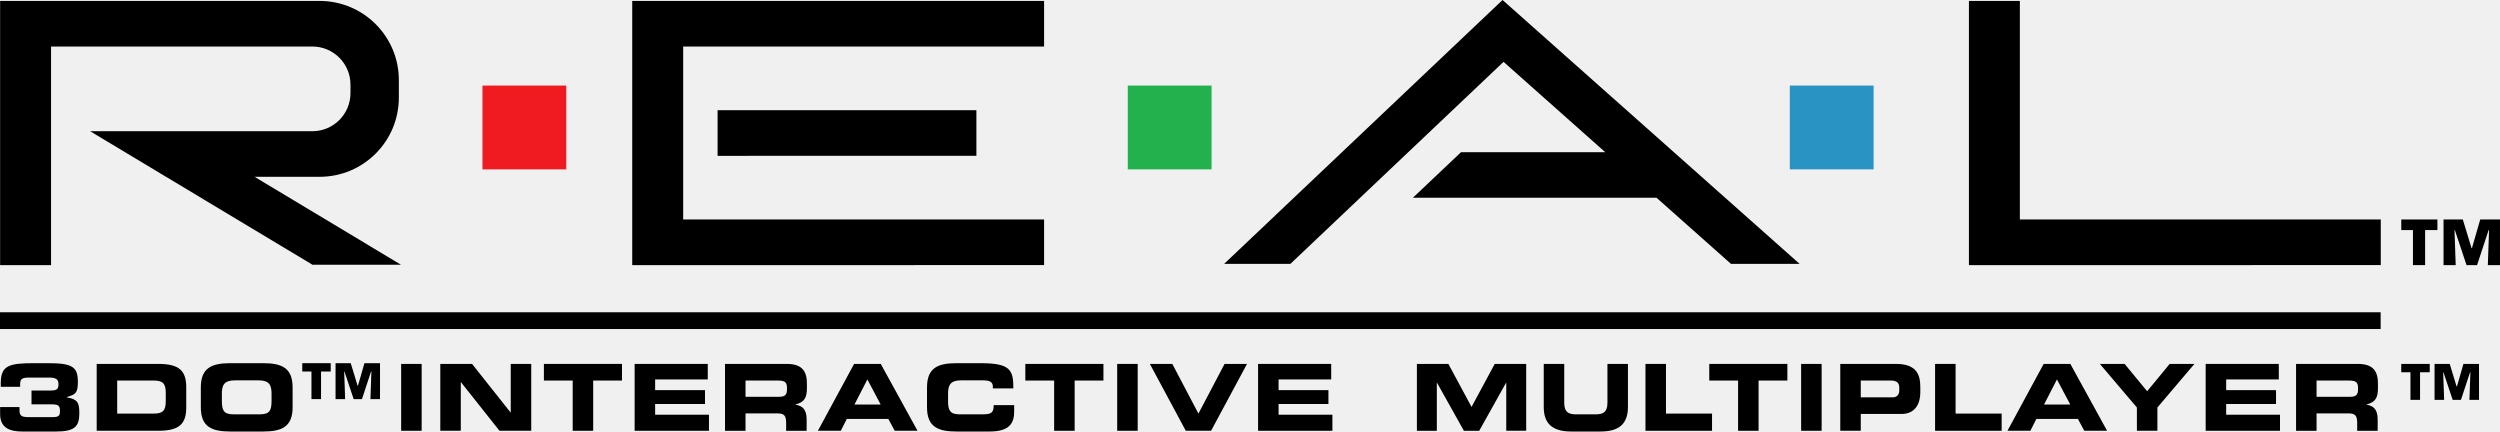
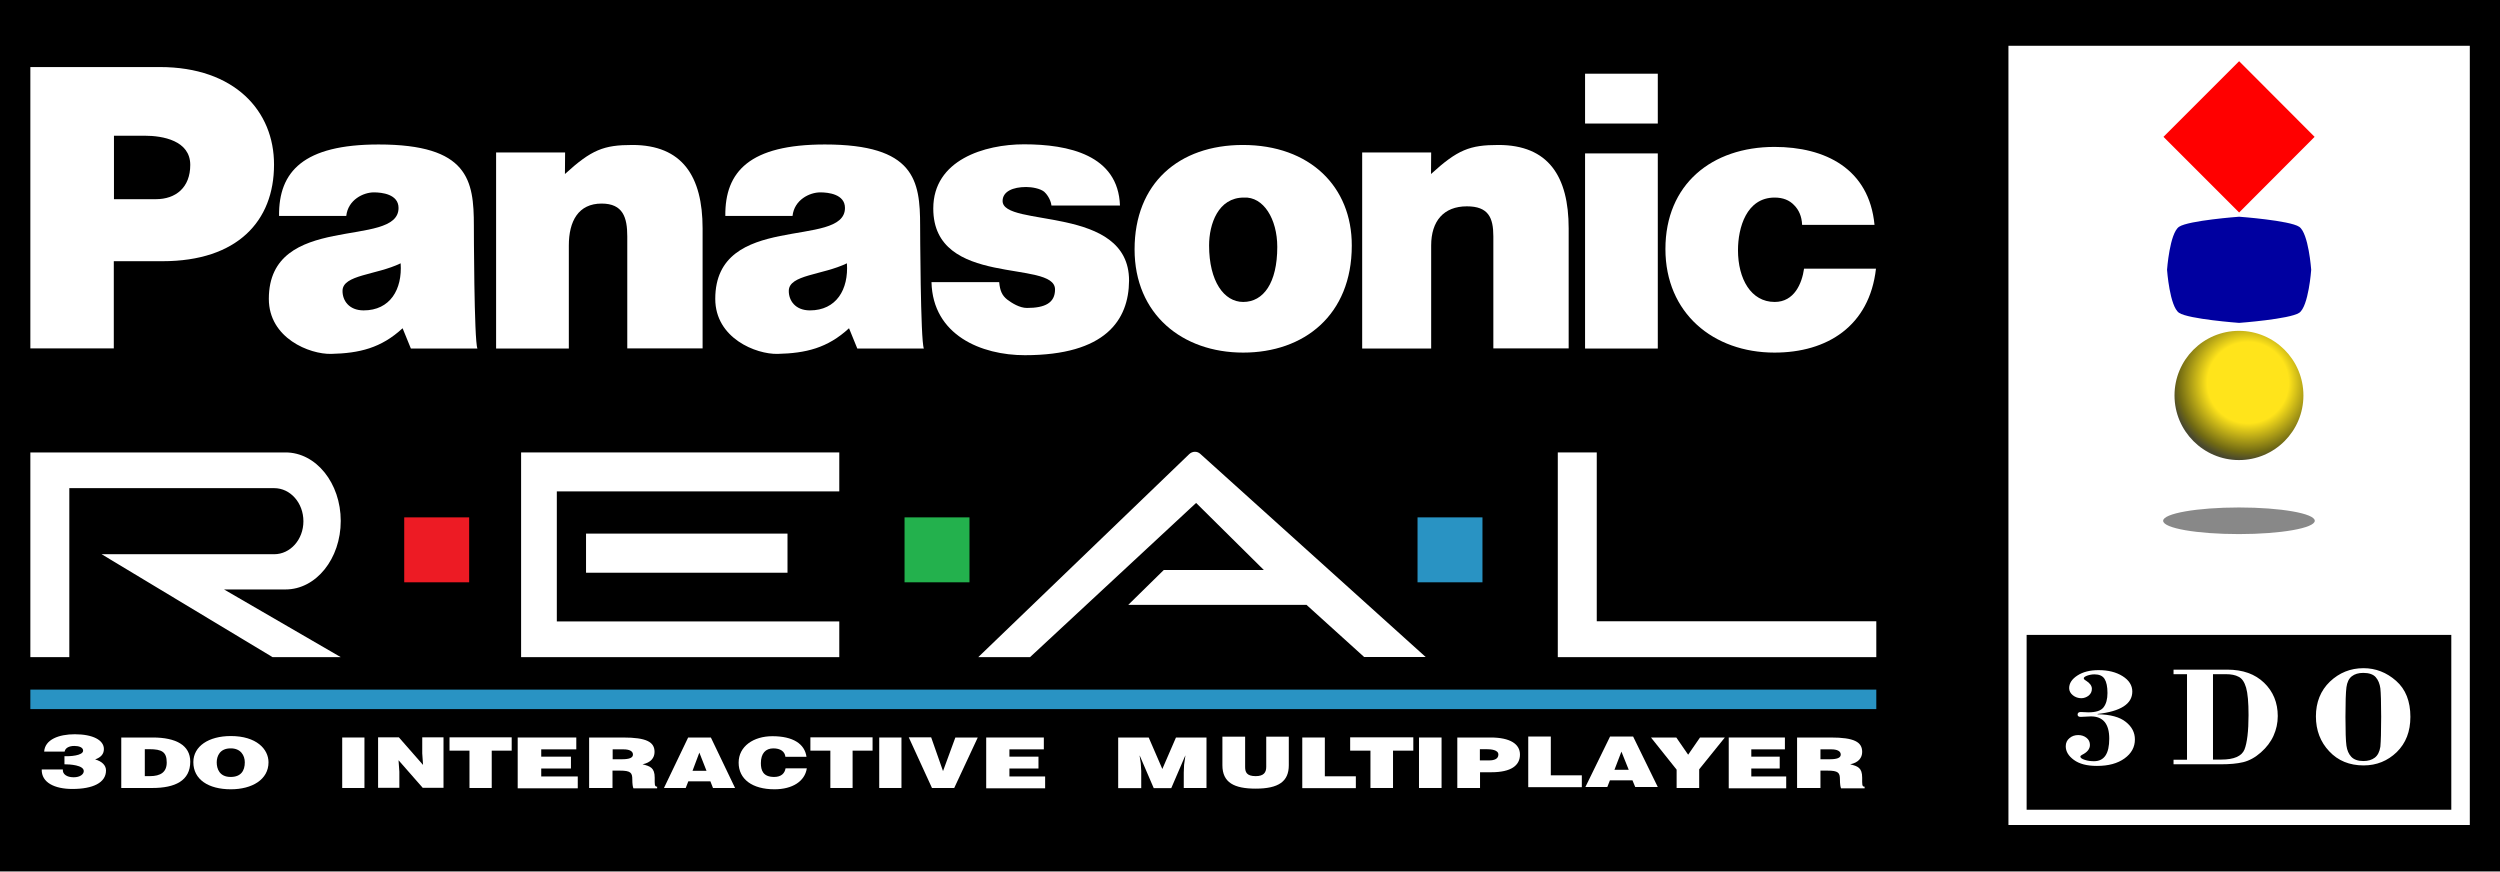
- <svg xmlns="http://www.w3.org/2000/svg" version="1.1" id="Ebene_2" x="0px" y="0px" width="566.929px" height="97.854px" viewBox="0 0 566.929 97.854" enable-background="new 0 0 566.929 97.854" xml:space="preserve">
-   <g>
-     <path d="M90.931,60.036L57.737,40.1l14.755-0.008c9.917,0,17.957-8.04,17.957-17.957V18.17c0-9.917-8.04-17.957-17.957-17.957   H0.027V60.12h11.551V10.56h43.087l16.165-0.012c4.777,0,8.649,3.873,8.649,8.649v1.91c0,4.776-3.873,8.649-8.649,8.649H20.441   l50.415,30.28L90.931,60.036z" />
-     <path d="M11.578,10.56h43.087l16.165-0.012" />
-     <path d="M72.492,0.213H0.027" />
-     <polygon points="198.012,10.56 236.769,10.548 236.769,0.213 143.374,0.213 143.374,60.12 198.012,60.12 236.769,60.108    236.769,49.772 154.925,49.772 154.925,10.56  " />
-     <polygon points="446.496,0.213 446.496,60.12 501.134,60.12 539.89,60.108 539.89,49.772 458.047,49.772 458.047,0.213  " />
-     <polygon points="162.728,24.993 221.418,24.993 221.418,35.328 162.728,35.34  " />
-     <path fill="none" stroke="#000000" stroke-width="0.1" stroke-miterlimit="10" d="M326.284,0.986" />
-     <polygon points="340.735,0 277.603,59.834 292.628,59.834 340.962,14.025 364.022,34.509 331.321,34.509 320.401,44.845    320.401,44.845 375.657,44.845 392.531,59.834 408.094,59.834  " />
-     <rect x="109.409" y="19.406" fill="#F01B20" width="19.004" height="19.004" />
-     <rect x="255.743" y="19.406" fill="#23B14D" width="19.004" height="19.004" />
-     <rect x="405.878" y="19.406" fill="#2993C3" width="19.005" height="19.004" />
-     <rect y="70.814" width="539.863" height="3.801" />
-     <g>
-       <path d="M321.311,82.527h7.139l5.255,9.757l5.255-9.757h7.139v15.158h-4.522V86.799h-0.042l-6.092,10.887h-3.476l-6.092-10.887    h-0.042v10.887h-4.522V82.527z" />
-       <path d="M350.077,82.527h4.648v8.752c0,1.926,0.69,2.68,2.596,2.68h4.606c1.905,0,2.596-0.754,2.596-2.68v-8.752h4.648v9.757    c0,3.769-1.947,5.569-6.219,5.569h-6.657c-4.271,0-6.219-1.801-6.219-5.569V82.527z" />
-       <path d="M373.147,82.527h4.648v11.264h10.448v3.895h-15.097V82.527z" />
-       <path d="M387.614,82.527h17.713v3.769h-6.532v11.39h-4.648v-11.39h-6.532V82.527z" />
-       <path d="M408.445,82.527h4.648v15.158h-4.648V82.527z" />
-       <path d="M417.322,82.527h12.667c4.418,0,5.485,2.22,5.485,5.192v1.298c0,2.262-0.984,4.857-4.271,4.857h-9.233v3.811h-4.648    V82.527z M421.97,90.106h7.223c1.089,0,1.508-0.712,1.508-1.612v-0.586c0-1.025-0.503-1.612-1.905-1.612h-6.825V90.106z" />
-       <path d="M438.823,82.527h4.648v11.264h10.447v3.895h-15.096V82.527z" />
-       <path d="M463.444,82.527h6.051l8.333,15.158h-5.172l-1.444-2.68h-9.422l-1.36,2.68h-5.193L463.444,82.527z M463.527,91.739h5.946    l-3.015-5.694L463.527,91.739z" />
-       <path d="M484.588,92.409l-8.396-9.882h5.611l5.108,6.197l5.108-6.197h5.611l-8.396,9.882v5.276h-4.648V92.409z" />
-       <path d="M500.185,82.527h16.582v3.518h-11.934v2.429h11.306v3.14h-11.306v2.43h12.205v3.643h-16.854V82.527z" />
-       <path d="M520.681,82.527h14.028c3.58,0,4.543,1.779,4.543,4.502v0.963c0,2.03-0.461,3.224-2.597,3.727v0.042    c1.382,0.251,2.533,0.858,2.533,3.35v2.575h-4.647v-1.821c0-1.592-0.461-2.115-1.905-2.115h-7.307v3.937h-4.648V82.527z     M525.33,89.98h7.684c1.256,0,1.717-0.502,1.717-1.591v-0.503c0-1.34-0.67-1.591-2.136-1.591h-7.265V89.98z" />
+ <svg xmlns="http://www.w3.org/2000/svg" version="1.1" id="Capa_1" x="0px" y="0px" viewBox="0 0 400 139.429" enable-background="new 0 0 1540 536.5" xml:space="preserve" width="400" height="139.429">
+   <defs id="defs146" />
+   <g id="g141" transform="matrix(0.2597403,0,0,0.2597403,-0.02597403,0)">
+     <rect x="0.1" y="0" width="1540" height="536.8" id="rect2" />
+     <rect x="18.8" y="28.4" width="1502.6" height="480" id="rect4" />
+     <g id="g24">
+       <path d="M 169,341.4 H 62.7 L 168,404.8 h 42 L 138.1,363.1 H 176 c 18.8,0 34,-18.9 34,-42.2 0,-23.3 -15.2,-42.2 -34,-42.2 H 18.8 v 126.1 h 24 V 300.7 H 169 c 10,0 18,9.1 18,20.4 0,11.3 -8.1,20.3 -18,20.3 z" id="path6" style="fill:#ffffff" />
+       <g id="g12">
+         <rect x="361.1" y="328.7" width="124.1" height="24.1" id="rect8" style="fill:#ffffff" />
+         <polygon points="343.1,382.8 517.1,382.8 517.1,404.8 321.1,404.8 321.1,278.7 517.1,278.7 517.1,302.7 343.1,302.7 " id="polygon10" style="fill:#ffffff" />
+       </g>
+       <rect x="249.1" y="318.7" width="40" height="40" id="rect14" style="fill:#ed1b24" />
+       <rect x="557.3" y="318.7" width="40" height="40" id="rect16" style="fill:#23b14d" />
+       <rect x="873.3" y="318.7" width="40" height="40" id="rect18" style="fill:#2993c3" />
+       <polygon points="1155.9,404.8 959.7,404.8 959.7,278.7 983.7,278.7 983.7,382.7 1155.9,382.7 " id="polygon20" style="fill:#ffffff" />
+       <path d="m 804.8,372.5 35.6,32.2 h 37.9 L 739.5,279.6 c -1.9,-1.8 -4.9,-1.7 -6.8,0.1 l -130,125.1 h 31.9 l 102.3,-95 41.7,41.3 H 717 l -21.9,21.5 h 109.7 z" id="path22" style="fill:#ffffff" />
    </g>
-     <g>
-       <path d="M90.971,82.527h4.648v15.158h-4.648V82.527z" />
-       <path d="M99.848,82.527h7.202l8.73,11.013h0.042V82.527h4.647v15.158h-7.202l-8.73-11.013h-0.042v11.013h-4.648V82.527z" />
-       <path d="M123.338,82.527h17.712v3.769h-6.532v11.39h-4.648v-11.39h-6.532V82.527z" />
-       <path d="M143.917,82.527H160.5v3.518h-11.934v2.429h11.306v3.14h-11.306v2.43h12.206v3.643h-16.854V82.527z" />
-       <path d="M164.414,82.527h14.028c3.58,0,4.543,1.779,4.543,4.502v0.963c0,2.03-0.461,3.224-2.596,3.727v0.042    c1.382,0.251,2.533,0.858,2.533,3.35v2.575h-4.648v-1.821c0-1.592-0.461-2.115-1.905-2.115h-7.307v3.937h-4.648V82.527z     M169.062,89.98h7.683c1.257,0,1.717-0.502,1.717-1.591v-0.503c0-1.34-0.67-1.591-2.135-1.591h-7.265V89.98z" />
-       <path d="M193.682,82.527h6.051l8.333,15.158h-5.171l-1.445-2.68h-9.422l-1.36,2.68h-5.193L193.682,82.527z M193.765,91.739h5.946    l-3.015-5.694L193.765,91.739z" />
-       <path d="M210.22,87.845c0-4.438,2.491-5.485,6.679-5.485h5.465c6.616,0,7.474,1.424,7.433,5.717h-4.648v-0.419    c0-1.089-0.795-1.403-2.177-1.403h-5.067c-2.449,0-2.91,1.152-2.91,3.036v1.633c0,2.198,0.461,3.036,2.659,3.036h4.962    c2.094,0,2.722-0.21,2.722-2.094h4.647v1.424c0,2.555-0.921,4.564-5.59,4.564h-7.496c-4.188,0-6.679-1.047-6.679-5.485V87.845z" />
-       <path d="M232.517,82.527h17.712v3.769h-6.532v11.39h-4.648v-11.39h-6.532V82.527z" />
-       <path d="M253.347,82.527h4.648v15.158h-4.648V82.527z" />
-       <path d="M260.758,82.527h5.088l5.925,11.264l5.925-11.264h5.088l-8.145,15.158h-5.737L260.758,82.527z" />
-       <path d="M285.295,82.527h16.583v3.518h-11.934v2.429h11.306v3.14h-11.306v2.43h12.207v3.643h-16.855V82.527z" />
+     <rect x="18.8" y="424.8" width="1137.1" height="12" id="rect26" style="fill:#2993c3" />
+     <g id="g84">
+       <g id="g34">
+         <path d="m 38.8,474 c -0.1,1.5 0.5,2.7 1.7,3.5 1.1,0.8 2.8,1.3 5,1.3 4,0 6.2,-1.9 6.2,-3.8 0,-3.7 -8.6,-4.2 -11.9,-4.2 v -5 c 3.2,0.2 11.5,-0.3 11.5,-3.4 0,-2.1 -2.7,-2.9 -5.4,-2.9 -3.2,0 -5.6,1.2 -6,3.5 H 27.3 c 0.5,-7.5 9.1,-10.7 18.9,-10.7 11.1,0 17.9,3.6 17.9,9.1 0,3 -1.7,5.1 -5.4,6.4 4.2,1.2 6.7,3.6 6.7,6.8 0,7.6 -8.1,11.4 -20.7,11.4 -10.9,0 -19.1,-3.9 -18.9,-12 z" id="path28" style="fill:#ffffff" />
+         <path d="m 74.8,485.4 v -31.1 h 19.4 c 14.2,0 23.1,4.7 23.1,14.9 0,11.7 -9.3,16.2 -23.4,16.2 z m 14.5,-7.3 h 3.1 c 6.7,0 10.4,-2.5 10.4,-8.4 0,-6.5 -3,-8.2 -10.7,-8.2 h -2.8 z" id="path30" style="fill:#ffffff" />
+         <path d="m 165.5,469.6 c 0,10.6 -10.1,16.6 -23.2,16.6 -13.9,0 -23.1,-6.1 -23.1,-16.7 0,-9.8 9.4,-16.1 23.1,-16.1 15.7,0 23.2,8 23.2,16.2 z m -31.9,0 c 0,4 1.7,9 8.6,9 6.3,0 8.7,-3.8 8.7,-9 0,-4.2 -2.5,-8.7 -8.8,-8.6 -6.5,0 -8.5,4.7 -8.5,8.6 z" id="path32" style="fill:#ffffff" />
+       </g>
+       <g id="g58">
+         <path d="m 210.9,485.4 v -31.1 h 13.7 v 31.1 z" id="path36" style="fill:#ffffff" />
+         <path d="m 260.7,471.2 -0.5,-7.1 v -9.9 h 13.1 v 31.1 h -12.8 l -14.9,-17 0.5,7.1 v 9.9 H 233 v -31.1 h 12.8 z" id="path38" style="fill:#ffffff" />
+         <path d="m 277.1,454.2 h 38.2 v 8.2 H 303 v 23 h -13.7 v -23 H 277 v -8.2 z" id="path40" style="fill:#ffffff" />
+         <path d="m 319,485.4 v -31.1 h 36.1 v 7.3 h -21.6 v 4.5 h 18.3 v 7.3 h -18.3 v 4.9 H 356 v 7.3 h -37 z" id="path42" style="fill:#ffffff" />
+         <path d="m 377.4,474.5 v 10.9 H 363 v -31.1 h 20.8 c 14.7,0 19.5,2.8 19.5,8.9 0,3.6 -2.3,6.6 -7.4,7.6 4.6,1.2 7.5,2 7.5,8.3 0,4.1 -0.2,5.5 1.5,5.5 v 1 h -14.6 c -0.4,-0.7 -0.7,-2.7 -0.7,-5.5 0,-4.1 -1,-5.4 -7.7,-5.4 h -4.5 z m 0,-6.8 h 5.7 c 4.5,0 6.9,-0.8 6.9,-2.9 0,-2.2 -2.4,-3.2 -5.8,-3.2 h -6.7 v 6.1 z" id="path44" style="fill:#ffffff" />
+         <path d="M 409.1,485.4 424,454.3 h 14 l 14.9,31.1 h -13.6 l -1.6,-4.1 h -13.6 l -1.6,4.1 z m 21.8,-21.8 -4.2,11.2 h 8.6 z" id="path46" style="fill:#ffffff" />
+         <path d="m 483.9,466.1 c -0.4,-3.2 -3.1,-5.1 -7.4,-5.1 -4.8,0 -7.7,3.1 -7.7,9.1 0,4.4 1.3,8.5 8.2,8.5 4.4,0 6.5,-2.3 7,-5.3 h 13.1 c -1.2,8 -8.9,12.9 -19.9,12.9 -13.8,0 -22.1,-6.3 -22.1,-16.4 0,-10.1 9.2,-16.3 20.8,-16.3 12.7,0 19.9,4.7 21,12.7 h -13 z" id="path48" style="fill:#ffffff" />
+         <path d="m 499.4,454.2 h 38.2 v 8.2 h -12.3 v 23 h -13.7 v -23 h -12.3 v -8.2 z" id="path50" style="fill:#ffffff" />
+         <path d="m 541.7,485.4 v -31.1 h 13.7 v 31.1 z" id="path52" style="fill:#ffffff" />
+         <path d="m 559.9,454.2 h 13.8 l 7.3,20.8 7.6,-20.7 h 13.8 l -14.5,31.1 h -13.7 z" id="path54" style="fill:#ffffff" />
+         <path d="m 607.6,485.4 v -31.1 h 35.5 v 7.3 h -21.2 v 4.5 h 17.9 v 7.3 h -17.9 v 4.9 h 22 v 7.3 h -36.3 z" id="path56" style="fill:#ffffff" />
+       </g>
+       <g id="g82">
+         <path d="m 688.9,485.4 v -31.1 h 18.8 l 8.4,19.4 8.4,-19.4 h 18.8 v 31.1 h -14 v -9.5 l 0.2,-4.8 0.8,-5.6 h -0.1 l -8.6,20 h -10.8 l -8.6,-20 h -0.1 l 0.7,4.6 0.3,4.8 v 10.6 h -14.2 z" id="path60" style="fill:#ffffff" />
+         <path d="m 753.2,453.8 h 13.9 v 18.6 c 0,3.1 0.8,5.7 6.5,5.7 5,0 6.5,-2.3 6.5,-5.7 V 453.8 H 794 v 17.6 c 0,10 -6.3,14.4 -20.4,14.4 -13.2,0 -20.5,-3.7 -20.5,-14.4 v -17.6 z" id="path62" style="fill:#ffffff" />
+         <path d="m 802.3,485.4 v -31.1 h 13.9 v 23.9 h 19.1 v 7.3 h -33 z" id="path64" style="fill:#ffffff" />
+         <path d="m 831.8,454.2 h 38.9 v 8.2 h -12.5 v 23 h -13.9 v -23 h -12.5 z" id="path66" style="fill:#ffffff" />
+         <path d="m 874.2,485.4 v -31.1 h 13.9 v 31.1 z" id="path68" style="fill:#ffffff" />
+         <path d="m 897.8,485.4 v -31.1 h 20.5 c 12.2,0 18.1,4.1 18.1,10.5 0,6.7 -5.4,10.9 -17.6,10.9 h -7 v 9.7 z m 19.7,-17 c 3.2,0 5.6,-1 5.6,-3.6 0,-2.9 -4.5,-3.3 -7.4,-3.3 h -4 v 6.9 z" id="path70" style="fill:#ffffff" />
+         <path d="m 941.5,484.8 v -31.1 h 13.9 v 23.9 h 19.1 v 7.3 h -33 z" id="path72" style="fill:#ffffff" />
+         <path d="m 976.7,484.8 15.2,-31.1 h 14.2 l 15.2,31.1 h -13.9 l -1.7,-4.1 h -13.9 l -1.6,4.1 z m 22.2,-21.8 -4.3,11.2 h 8.8 z" id="path74" style="fill:#ffffff" />
+         <path d="m 1046.8,485.4 h -13.9 v -11.3 l -15.8,-19.8 h 15.6 l 7.3,10.6 7.3,-10.6 h 15.3 l -15.8,19.6 z" id="path76" style="fill:#ffffff" />
+         <path d="m 1065,485.4 v -31.1 h 34.6 v 7.3 h -20.7 v 4.5 h 17.5 v 7.3 h -17.5 v 4.9 h 21.5 v 7.3 H 1065 Z" id="path78" style="fill:#ffffff" />
+         <path d="m 1121.5,474.5 v 10.9 h -14.4 v -31.1 h 20.7 c 14.6,0 19.4,2.8 19.4,8.9 0,3.6 -2.3,6.6 -7.4,7.6 4.6,1.2 7.4,2 7.4,8.3 0,4.1 -0.2,5.5 1.5,5.5 v 1 h -14.5 c -0.4,-0.7 -0.7,-2.7 -0.7,-5.5 0,-4.1 -1,-5.4 -7.7,-5.4 h -4.3 z m 0,-6.8 h 5.7 c 4.4,0 6.8,-0.8 6.8,-2.9 0,-2.2 -2.4,-3.2 -5.8,-3.2 h -6.7 z" id="path80" style="fill:#ffffff" />
+       </g>
    </g>
-     <g>
-       <path d="M0.027,92.305h4.396v0.67c0,1.277,0.398,1.612,2.01,1.612h5.548c1.445,0,1.613-0.397,1.613-1.424    c0-1.005-0.252-1.465-1.675-1.465H7.146v-3.142h4.334c1.507,0,1.779-0.376,1.779-1.465c0-1.173-0.732-1.466-2.114-1.466H6.539    c-1.507,0-1.968,0.314-1.968,1.444v0.649H0.174v-0.837c0-4.083,1.989-4.523,7.684-4.523h3.119c5.402,0,6.679,0.838,6.679,4.188    c0,2.555-0.439,2.869-2.512,3.497v0.063c2.45,0.419,2.848,1.193,2.848,3.602c0,2.993-1.047,4.146-5.255,4.146H5.01    c-2.701,0-4.983-0.774-4.983-3.937V92.305z" />
-       <path d="M21.926,82.527h14.028c4.648,0,6.281,1.528,6.281,5.276v4.605c0,3.748-1.633,5.276-6.281,5.276H21.926V82.527z     M26.574,93.791h8.25c1.989,0,2.763-0.565,2.763-2.722v-2.052c0-2.156-0.774-2.722-2.763-2.722h-8.25V93.791z" />
-       <path d="M45.542,87.845c0-4.438,2.491-5.485,6.679-5.485h7.454c4.188,0,6.679,1.048,6.679,5.485v4.523    c0,4.438-2.491,5.485-6.679,5.485H52.22c-4.188,0-6.679-1.047-6.679-5.485V87.845z M50.315,90.923    c0,2.198,0.461,3.036,2.659,3.036h5.946c2.198,0,2.659-0.838,2.659-3.036V89.29c0-1.884-0.46-3.036-2.91-3.036h-5.444    c-2.449,0-2.91,1.152-2.91,3.036V90.923z" />
+     <g id="g117">
+       <g id="g115">
+         <rect x="1237.3" y="28.2" width="284.2" height="480" id="rect86" style="fill:#ffffff" />
+         <g id="g113">
+           <rect x="1248.5" y="391.1" width="261.6" height="107.7" id="rect88" />
+           <path d="m 1332.6,320.8 c 0,-4.5 20.9,-8.2 46.7,-8.2 25.8,0 46.7,3.7 46.7,8.2 0,4.5 -20.9,8.2 -46.7,8.2 -25.8,0 -46.7,-3.6 -46.7,-8.2 z" id="path90" style="fill:#888888" />
+           <g id="g98">
+             <path d="m 1292.2,439.8 v 0.2 c 7.9,0.1 13.7,1.7 17.4,4.7 3.8,3 5.6,6.6 5.6,10.8 0,4.7 -2.1,8.6 -6.4,11.7 -4.3,3.1 -9.9,4.6 -17,4.6 -6.1,0 -10.8,-1.2 -14.2,-3.7 -3.3,-2.4 -5,-5.2 -5,-8.4 0,-2.1 0.8,-3.8 2.3,-5 1.5,-1.3 3.3,-1.9 5.4,-1.9 2,0 3.7,0.6 5.1,1.7 1.4,1.1 2.1,2.6 2.1,4.4 0,2.4 -1.6,4.5 -4.9,6.1 -0.6,0.3 -1,0.7 -1,1.1 0,0.7 0.9,1.4 2.8,2 1.8,0.6 3.7,0.8 5.6,0.8 6.3,0 9.4,-4.6 9.4,-13.9 0,-9.1 -3.8,-13.7 -11.3,-13.7 l -6.3,0.3 c -1.3,0 -1.9,-0.5 -1.9,-1.4 0,-1.1 0.7,-1.6 2,-1.6 l 4.6,0.2 c 4.7,0 7.8,-1 9.4,-3.1 1.6,-2.1 2.4,-5 2.4,-8.8 0,-3.9 -0.6,-6.8 -1.8,-8.7 -1.2,-1.9 -3.3,-2.8 -6.2,-2.8 -1.6,0 -3.1,0.3 -4.5,0.8 -1.4,0.5 -2.1,1.1 -2.1,1.6 0,0.5 0.5,1 1.4,1.5 2.4,1.5 3.6,3.2 3.6,5 0,1.8 -0.7,3.1 -2,4.2 -1.3,1 -2.9,1.6 -4.5,1.6 -1.9,0 -3.7,-0.6 -5.2,-1.8 -1.5,-1.2 -2.3,-2.7 -2.3,-4.4 0,-3 1.7,-5.6 5.1,-7.8 3.4,-2.2 7.7,-3.3 13,-3.3 5.9,0 10.8,1.2 14.8,3.7 4,2.5 6,5.7 6,9.5 0,7.6 -7.1,12.2 -21.4,13.8 z" id="path92" style="fill:#ffffff" />
+             <path d="m 1363.3,415.3 v 52.6 h 5.1 c 7.9,0 12.6,-2.1 14.3,-6.2 1.6,-4.1 2.5,-11.2 2.5,-21.2 0,-7.8 -0.5,-13.4 -1.5,-16.9 -1,-3.4 -2.5,-5.7 -4.6,-6.7 -2,-1.1 -4.6,-1.6 -7.8,-1.6 z m -16,52.6 v -52.6 h -8.3 v -2.8 h 33.1 c 9.6,0 17.1,2.7 22.7,8.1 5.6,5.4 8.4,12.3 8.4,20.5 0,4.3 -0.9,8.3 -2.6,12.1 -1.7,3.8 -4.3,7.2 -7.8,10.3 -3.5,3.1 -7.2,5.1 -10.9,6 -3.7,0.9 -8.3,1.3 -13.7,1.3 H 1339 V 468 h 8.3 z" id="path94" style="fill:#ffffff" />
+             <path d="m 1466.9,441.6 c 0,-8.9 -0.2,-14.8 -0.5,-17.6 -0.4,-2.8 -1.3,-5.1 -2.9,-6.9 -1.5,-1.7 -4.1,-2.6 -7.6,-2.6 -3,0 -5.3,0.7 -7.1,2.1 -1.8,1.4 -2.9,3.7 -3.3,6.8 -0.4,3.1 -0.6,9.2 -0.6,18.2 0,8.9 0.2,14.8 0.6,17.7 0.4,2.9 1.4,5.2 3,6.9 1.6,1.7 4.1,2.6 7.5,2.6 2.8,0 5.2,-0.7 7,-2.1 1.8,-1.4 2.9,-3.6 3.4,-6.7 0.3,-3.2 0.5,-9.3 0.5,-18.4 z m -40.2,-0.3 c 0,-8.7 2.9,-15.9 8.6,-21.4 5.8,-5.5 12.7,-8.3 20.7,-8.3 7.5,0 14.2,2.6 20.1,7.8 5.9,5.2 8.8,12.6 8.8,22.2 0,9 -2.8,16.2 -8.4,21.7 -5.6,5.4 -12.4,8.2 -20.4,8.2 -8.7,0 -15.8,-2.9 -21.2,-8.7 -5.4,-5.7 -8.2,-12.9 -8.2,-21.5 z" id="path96" style="fill:#ffffff" />
+           </g>
+           <radialGradient id="SVGID_1_" cx="1384.838" cy="235.715" r="47.951" gradientUnits="userSpaceOnUse">
+             <stop offset="0.522" style="stop-color:#FFE41B" id="stop100" />
+             <stop offset="0.893" style="stop-color:#716A13" id="stop102" />
+             <stop offset="1" style="stop-color:#49482E" id="stop104" />
+           </radialGradient>
+           <path d="m 1339.6,243.6 c 0,-22 17.8,-39.8 39.7,-39.8 21.9,0 39.7,17.8 39.7,39.8 0,22 -17.8,39.8 -39.7,39.8 -21.9,0 -39.7,-17.9 -39.7,-39.8 z" id="path107" style="fill:url(#SVGID_1_)" />
+           <path d="m 1342.4,139.7 c -5.8,3.9 -7.4,26.5 -7.4,26.5 0,0 1.6,22.6 7.4,26.5 5.8,3.9 37,6.2 37,6.2 0,0 31.1,-2.3 37,-6.2 5.8,-3.9 7.4,-26.5 7.4,-26.5 0,0 -1.6,-22.6 -7.4,-26.5 -5.8,-3.9 -37,-6.2 -37,-6.2 0,0 -31.2,2.3 -37,6.2 z" id="path109" style="fill:#0000a0" />
+           <polygon points="1332.8,84.3 1379.4,37.7 1425.9,84.3 1379.4,130.9 " id="polygon111" style="fill:#ff0000" />
+         </g>
+       </g>
    </g>
-     <g>
-       <path d="M72.804,90.508h-2.173V84.25h-2.086v-1.891h6.454v1.891h-2.195V90.508z" />
-       <path d="M78.267,90.508h-2.173v-8.148h3.444l1.554,5.117h0.076l1.478-5.117h3.531v8.148h-2.173l0.217-6.246h-0.076l-2.064,6.246    h-1.879l-2.086-6.246h-0.065L78.267,90.508z" />
-     </g>
-     <g>
-       <path d="M548.798,90.676h-2.173v-6.258h-2.086v-1.891h6.453v1.891h-2.194V90.676z" />
-       <path d="M554.26,90.676h-2.173v-8.148h3.444l1.554,5.117h0.076l1.478-5.117h3.531v8.148h-2.173l0.217-6.247h-0.076l-2.064,6.247    h-1.879l-2.087-6.247h-0.064L554.26,90.676z" />
-     </g>
-     <g>
-       <path d="M549.946,60.12h-2.758v-7.947h-2.648v-2.4h8.195v2.4h-2.789V60.12z" />
-       <path d="M556.884,60.12h-2.758V49.772h4.373l1.973,6.498h0.097l1.876-6.498h4.484V60.12h-2.758l0.275-7.933h-0.098l-2.62,7.933    h-2.388l-2.648-7.933h-0.083L556.884,60.12z" />
+     <g id="g139">
+       <path d="m 292,139 c 0,-27.9 -3.3,-50 -58.7,-50 -46.2,0 -61.6,16.6 -61.3,44 v 0 h 41.4 v 0 c 1.1,-10 10.6,-14.5 17,-14.5 4.9,0 15.2,1.1 15.2,9.6 0,25.4 -79.9,2 -79.9,56 0,24.3 25.2,34.2 38.4,33.9 17.4,-0.4 30.8,-3.6 44,-15.8 v 0 l 5.1,12.5 h 41 v 0 C 292.1,210.1 292,139 292,139 Z m -67.9,52.2 c -9.1,0 -13.1,-6.2 -13,-12.1 0.1,-9.9 20.7,-9.6 35.8,-16.9 1.1,16.1 -6.5,29 -22.8,29 z" id="path119" style="clip-rule:evenodd;fill:#ffffff;fill-rule:evenodd" />
+       <path d="m 1111.4,165.5 c -1.3,9.1 -6,20.5 -18.1,20.5 -14.6,0 -22.6,-14.2 -22.6,-31.9 0,-13.8 5.2,-32.4 22.6,-32.4 5.1,0 9.1,1.6 12,4.7 2.9,2.9 4.7,6.9 4.9,12.1 v 0 h 44.6 v 0 c -3.3,-34.6 -30.4,-48 -61.6,-48 -38.6,0 -67.2,23 -67.2,62.9 0,39.5 29.5,63.8 67.2,63.8 32.4,0 58.5,-16.3 62.5,-51.7 v 0 z" id="path121" style="clip-rule:evenodd;fill:#ffffff;fill-rule:evenodd" />
+       <polygon points="976.5,94.5 976.5,214.7 1021.3,214.7 1021.3,94.5 " id="polygon123" style="clip-rule:evenodd;fill:#ffffff;fill-rule:evenodd" />
+       <polygon points="976.5,45.4 976.5,76.1 1021.3,76.1 1021.3,45.4 " id="polygon125" style="clip-rule:evenodd;fill:#ffffff;fill-rule:evenodd" />
+       <path d="m 765.7,89.3 c -39.5,0 -66.7,23.7 -66.7,64.3 0,40 29.4,63.6 66.9,63.6 37.5,0 66.9,-23.1 66.9,-65.9 0.1,-36.3 -25.8,-62 -67.1,-62 z m 0.2,96.7 c -11.8,0 -21,-12.7 -21,-34.8 0,-13.2 5.6,-29.5 21.4,-29.5 12.1,-0.7 20.6,13.2 20.6,30.4 0,22.2 -8.5,33.9 -21,33.9 z" id="path127" style="clip-rule:evenodd;fill:#ffffff;fill-rule:evenodd" />
+       <path d="m 617.7,123.7 c 0.1,-5.8 6.4,-8.5 14.5,-8.5 3.6,0 8.6,0.9 11.1,2.9 1.2,1 4,4.4 4.5,8.5 v 0 H 690 v 0 c -1.1,-31.2 -31.8,-37.7 -59.1,-37.7 -24.3,0 -55.9,9.6 -55.9,39.5 -0.1,49.1 75,31.2 75,49.9 0,8.3 -6.2,11.4 -17.3,11.4 -4.5,0 -9.3,-3 -12.2,-5.2 -3.1,-2.5 -4.4,-5.3 -4.9,-10.7 v 0 h -41.7 v 0 c 0.8,32.7 30.7,45 57.5,45 49.7,0 64,-21.6 64.2,-45.9 0.1,-47.1 -78.2,-32.4 -77.9,-49.2 z" id="path129" style="clip-rule:evenodd;fill:#ffffff;fill-rule:evenodd" />
+       <path d="m 566.9,139 c 0,-27.9 -3.4,-50 -58.7,-50 -46.2,0 -61.6,16.6 -61.3,44 v 0 h 41.4 v 0 c 1.1,-10 10.6,-14.5 17.1,-14.5 4.9,0 15.2,1.1 15.2,9.6 0,25.4 -79.9,2 -79.9,56 0,24.3 25.2,34.2 38.4,33.9 17.4,-0.4 30.8,-3.6 44,-15.8 v 0 l 5.1,12.5 h 41 v 0 C 567.1,210.1 566.9,139 566.9,139 Z M 499,191.2 c -9.1,0 -13.1,-6.2 -13,-12.1 0.1,-9.9 20.7,-9.6 35.8,-16.9 1.1,16.1 -6.5,29 -22.8,29 z" id="path131" style="clip-rule:evenodd;fill:#ffffff;fill-rule:evenodd" />
+       <path d="M 98.5,41.3 H 18.8 v 173.3 h 51.4 v -53.7 h 30 v 0 c 46.2,0 68.7,-24.8 68.7,-59.4 C 169,68.4 144.7,41.3 98.5,41.3 Z m -2.4,81.4 H 70.3 V 83.6 h 18.9 v 0 c 11.2,0 28.1,3 28.1,18 0,13.9 -8.9,21.1 -21.2,21.1 z" id="path133" style="clip-rule:evenodd;fill:#ffffff;fill-rule:evenodd" />
+       <path d="m 923.1,89.3 c -17.6,0 -25.1,2.9 -41.5,17.9 v 0 l 0.1,-13.3 h -42.5 v 120.8 h 42.5 v -63.5 0 c 0,-15 7.7,-24.1 22,-24.1 13.2,0 16.3,6.9 16.3,18.5 v 0 69 h 46.4 v -73.9 0 c 0,-32.1 -12.5,-51.4 -43.3,-51.4 z" id="path135" style="clip-rule:evenodd;fill:#ffffff;fill-rule:evenodd" />
+       <path d="m 389.6,89.3 c -17.6,0 -25.1,2.9 -41.5,17.9 v 0 l 0.1,-13.3 h -42.5 v 120.8 h 44.8 v -63.5 0 c 0,-15 5.9,-25.8 20.2,-25.8 13.2,0 15.8,8.6 15.8,20.2 v 0 69 h 46.4 v -73.9 0 c 0,-32.1 -12.5,-51.4 -43.3,-51.4 z" id="path137" style="clip-rule:evenodd;fill:#ffffff;fill-rule:evenodd" />
    </g>
  </g>
</svg>
